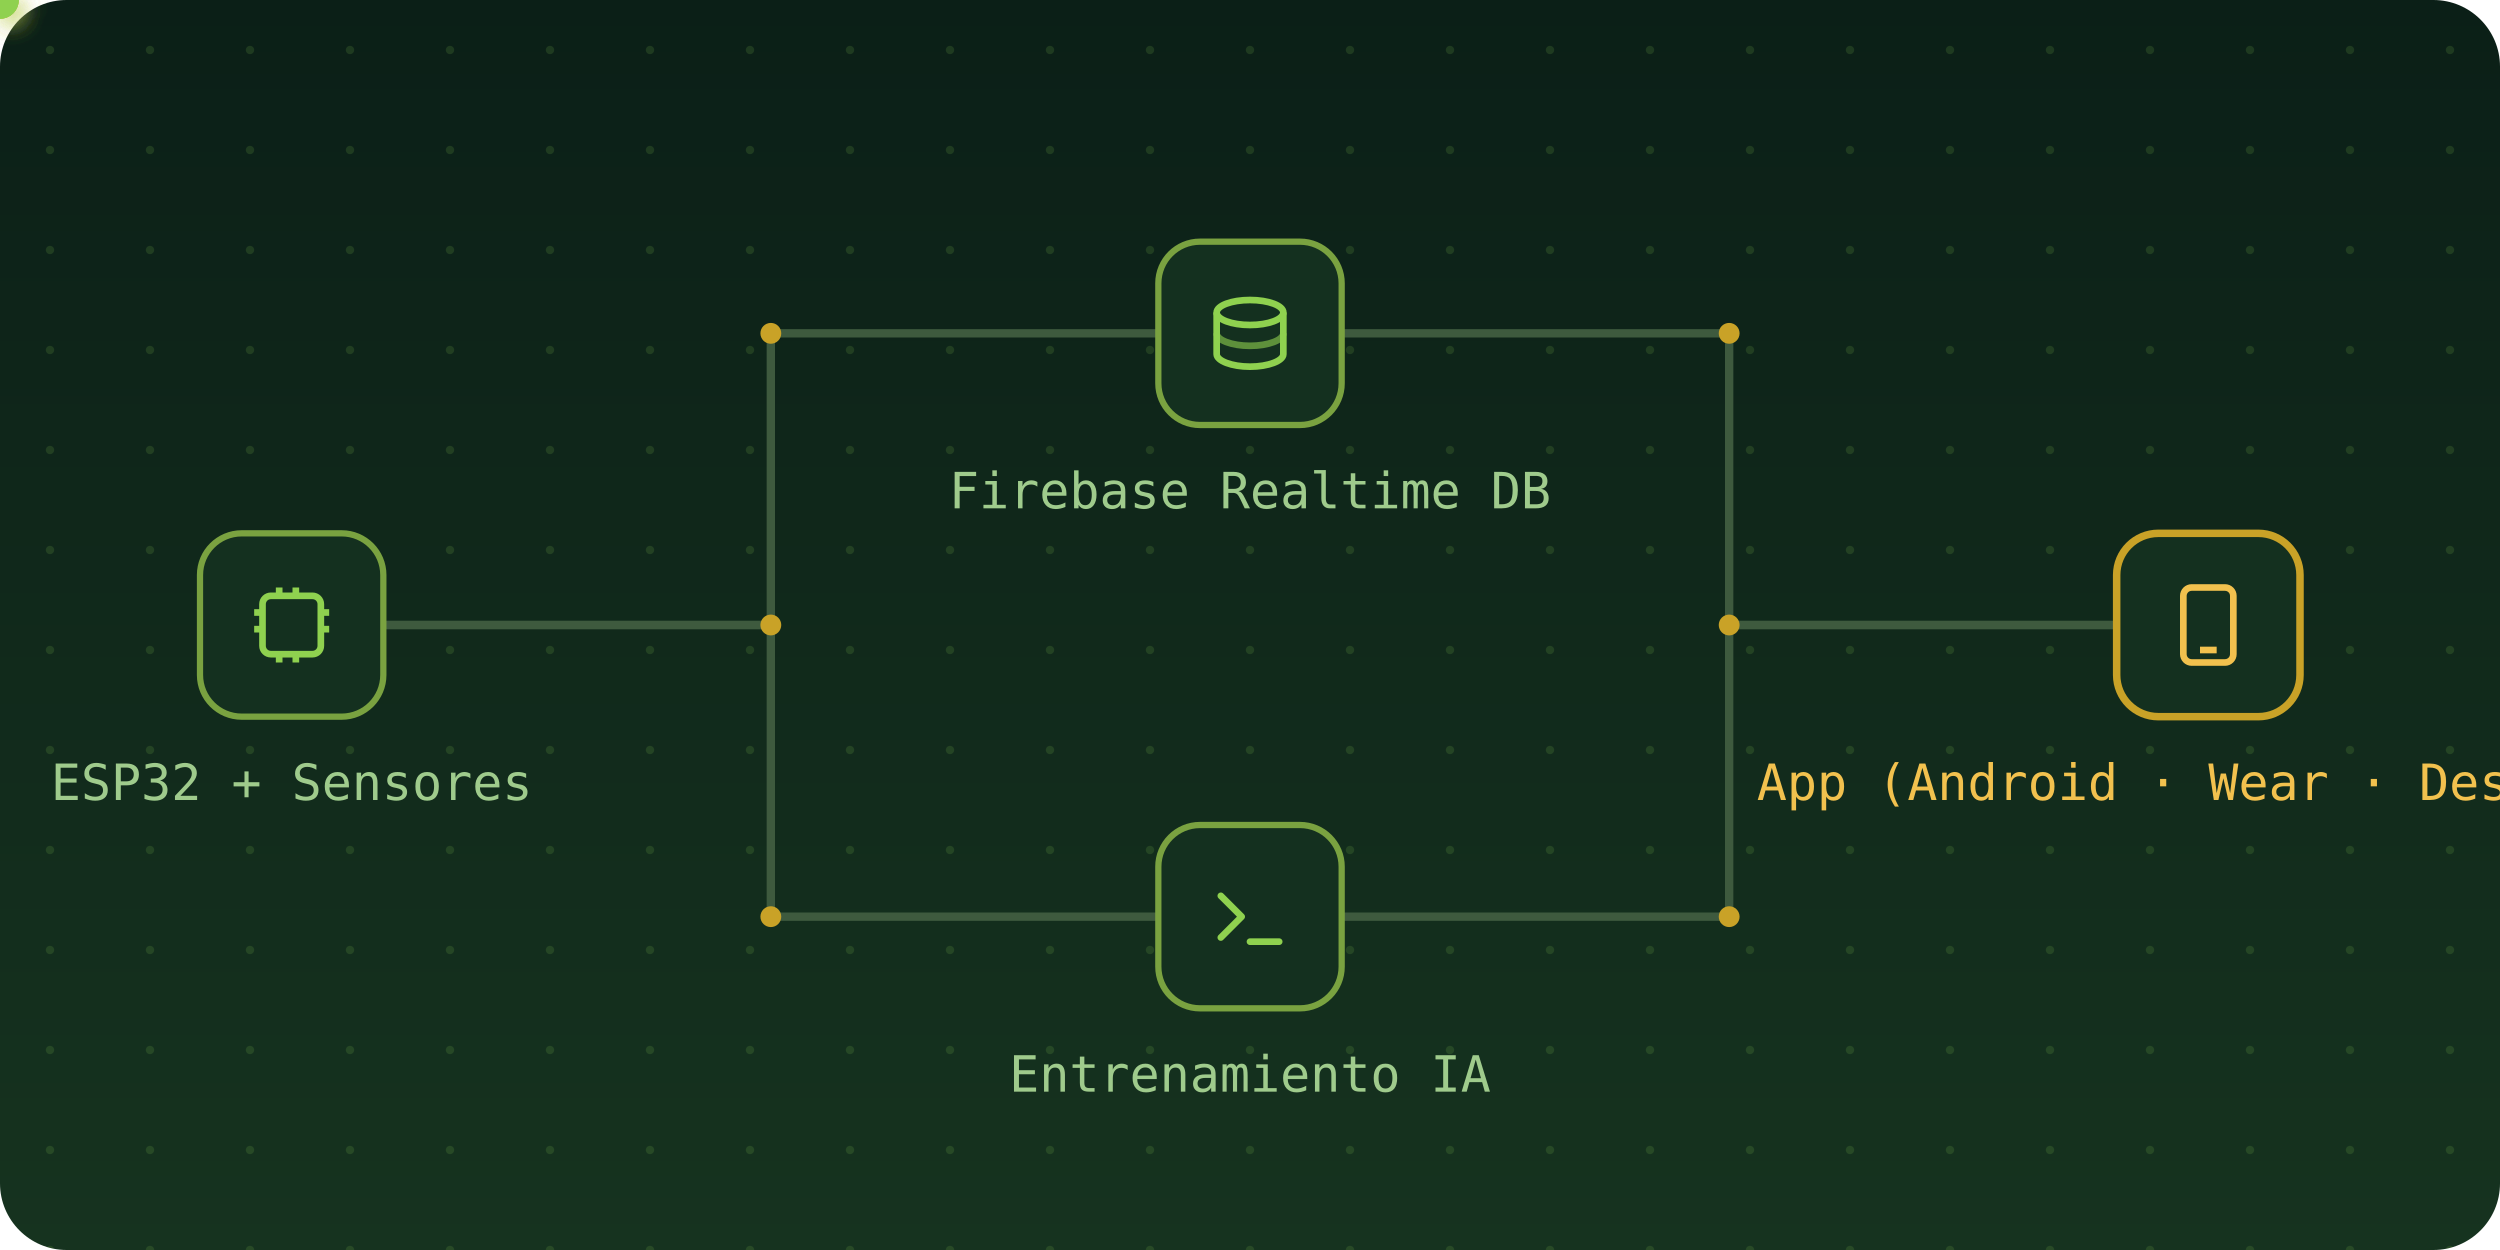
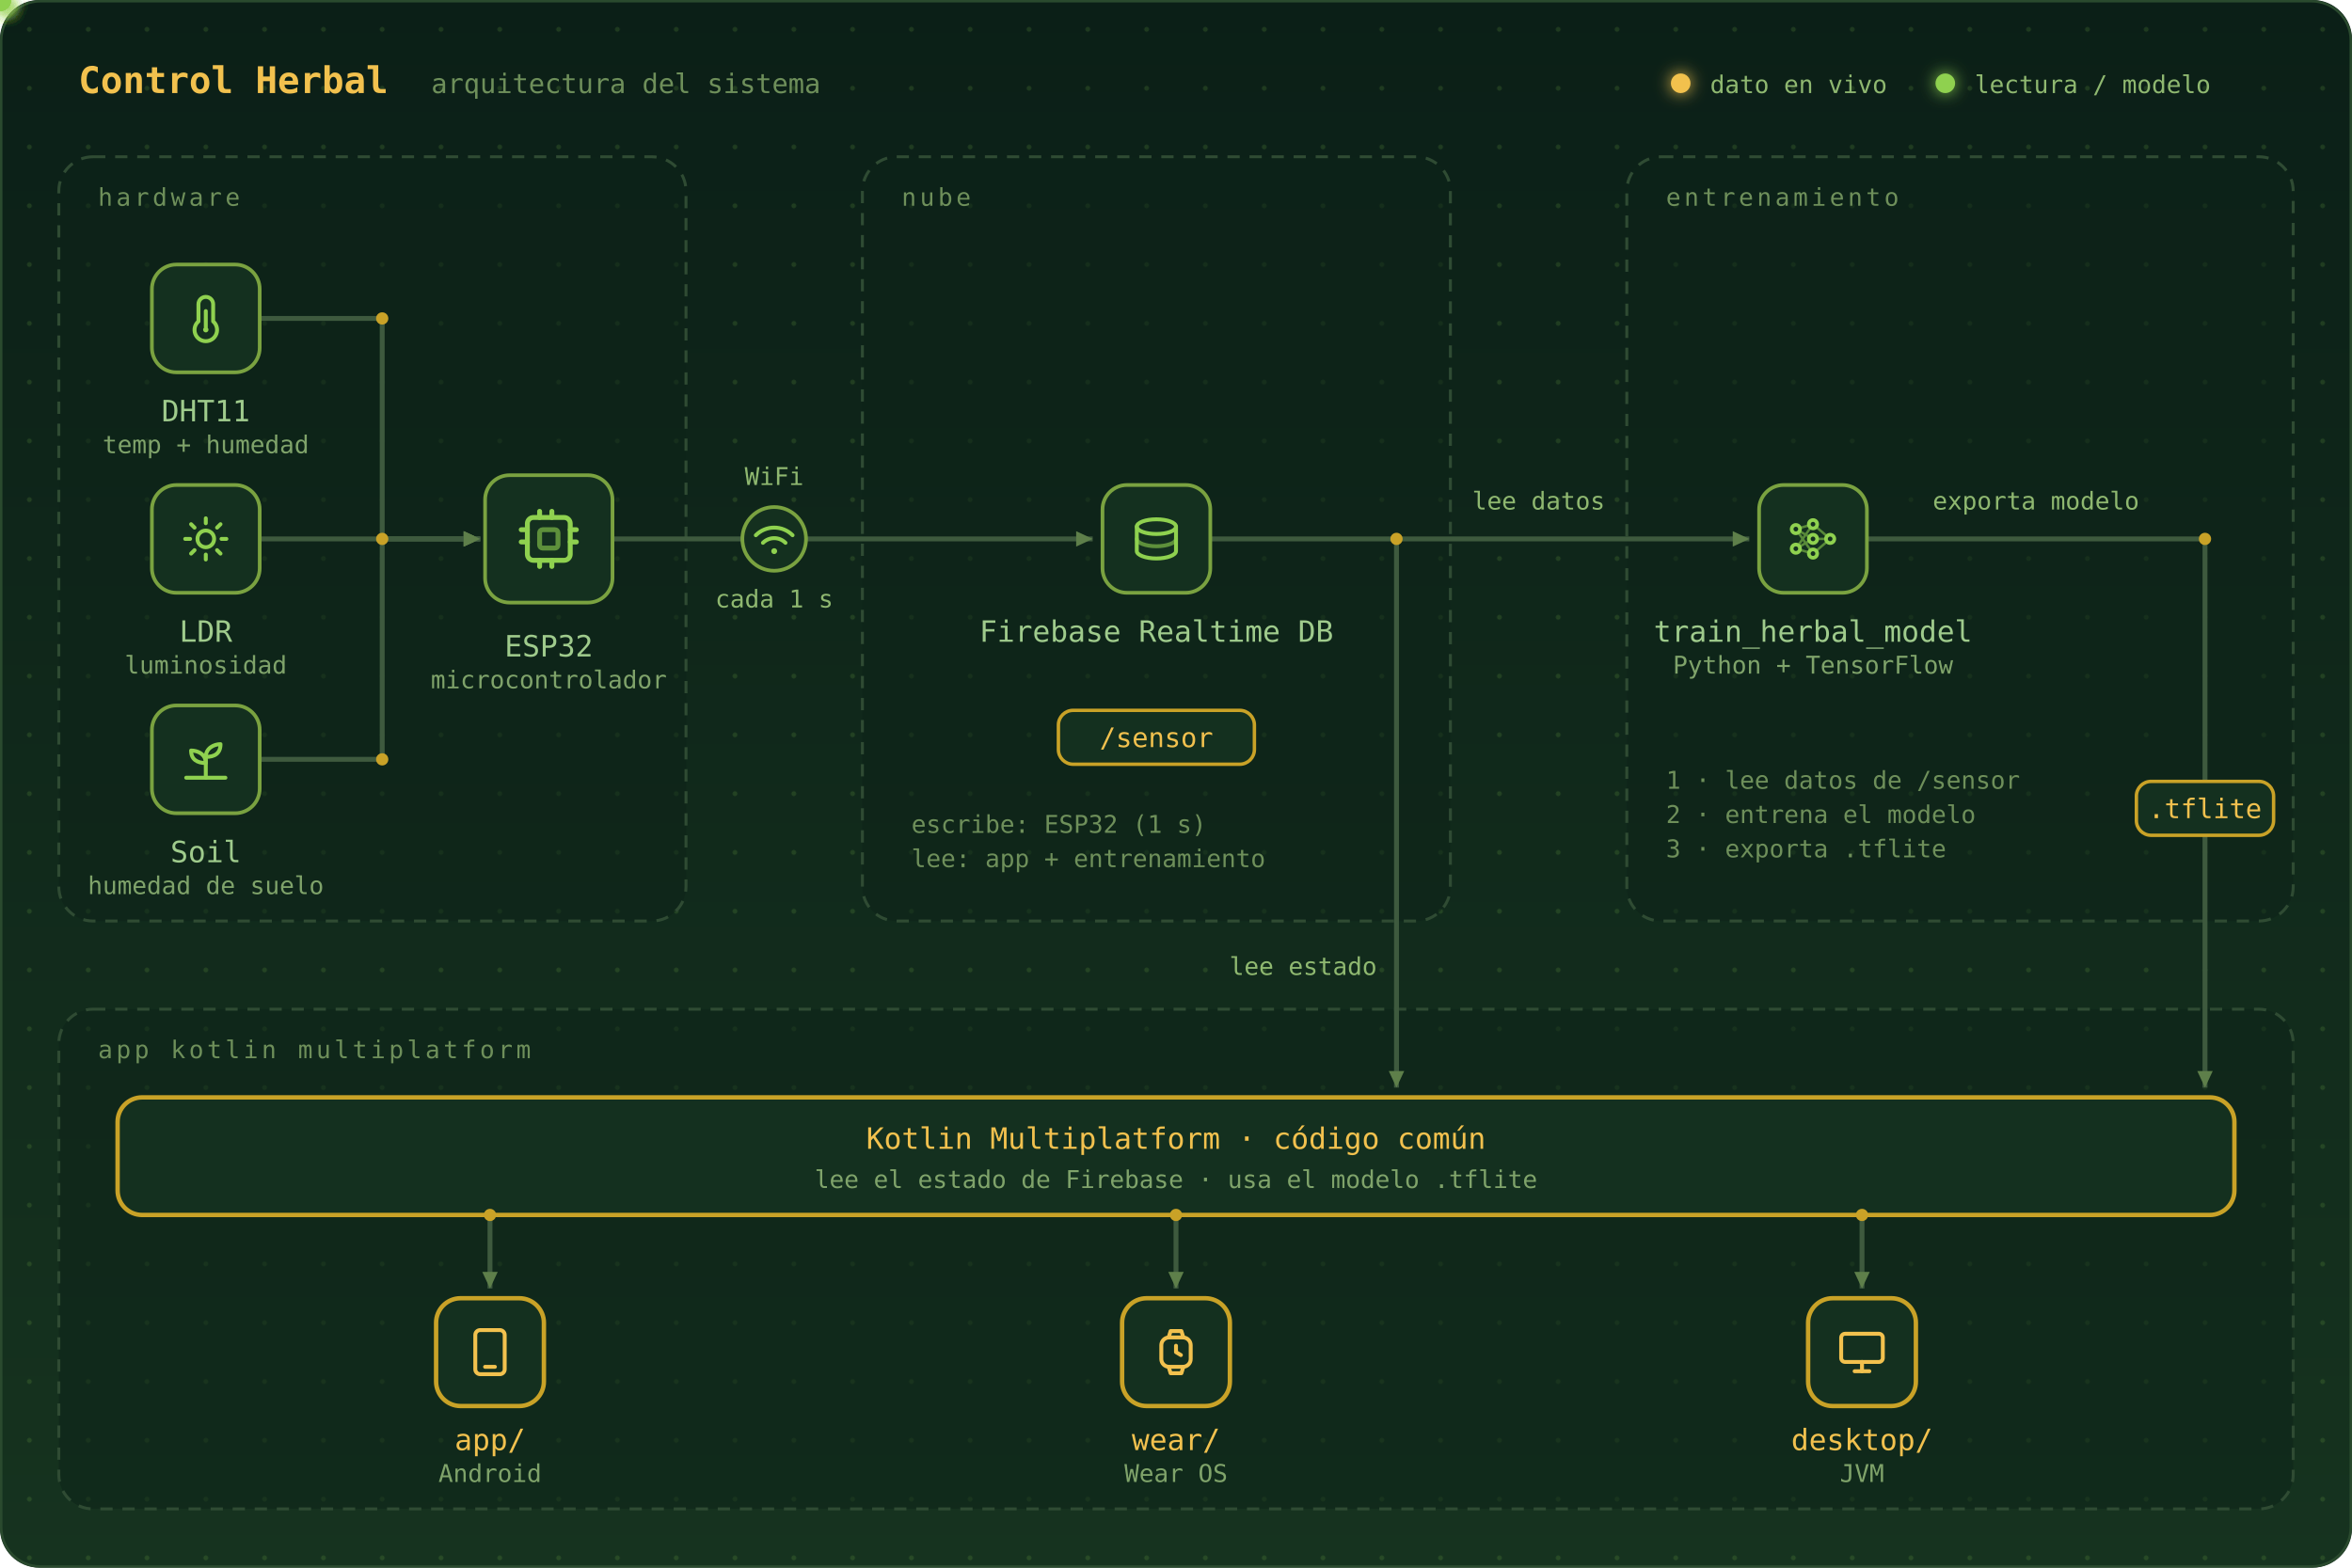
- <svg xmlns="http://www.w3.org/2000/svg" viewBox="0 0 600 300">
+ <svg xmlns="http://www.w3.org/2000/svg" viewBox="0 0 960 640" role="img" aria-labelledby="t d">
  <defs>
    <linearGradient id="boardBg" x1="0" y1="0" x2="0" y2="1">
      <stop offset="0%" stop-color="#0B1F17" />
      <stop offset="100%" stop-color="#16331F" />
    </linearGradient>
    <pattern id="grid" width="24" height="24" patternUnits="userSpaceOnUse">
      <circle cx="12" cy="12" r="1" fill="#8FD14F" opacity="0.15" />
    </pattern>
    <filter id="glow" x="-200%" y="-200%" width="500%" height="500%">
      <feGaussianBlur stdDeviation="3.2" result="blur" />
      <feMerge>
        <feMergeNode in="blur" />
        <feMergeNode in="SourceGraphic" />
      </feMerge>
    </filter>
+     <marker id="arr" viewBox="0 0 10 10" refX="9" refY="5" markerWidth="9" markerHeight="9" markerUnits="userSpaceOnUse" orient="auto">
+       <path d="M1.5,1.5 L9,5 L1.5,8.5 Z" fill="#5E7F4A" />
+     </marker>
+     <style>
+       text { font-family: 'Fira Code','JetBrains Mono','SF Mono',Consolas,Menlo,monospace; }
+       .node { fill:#14301F; stroke:#7AA240; stroke-width:1.5; }
+       .node.gold { stroke:#C9A227; stroke-width:1.8; }
+       .ico { stroke:#8FD14F; stroke-width:1.6; fill:none; stroke-linecap:round; stroke-linejoin:round; }
+       .ico.gold { stroke:#F2C14E; }
+       .lbl { font-size:12px; fill:#9FCB8C; text-anchor:middle; }
+       .lbl.g { fill:#F2C14E; }
+       .sub { font-size:10px; fill:#7FA36A; text-anchor:middle; }
+       .zone { fill:#0E2419; fill-opacity:.55; stroke:#2F4B33; stroke-width:1.2; stroke-dasharray:5 4; }
+       .zlabel { font-size:10px; fill:#6E8F5A; letter-spacing:1.4px; }
+       .edge { font-size:10px; fill:#8FB870; text-anchor:middle; }
+       .note { font-size:10px; fill:#6E8F5A; }
+       .trace { fill:none; stroke:#3E5A3E; stroke-width:2; stroke-linejoin:round; }
+     </style>
  </defs>
-   <rect width="600" height="300" rx="16" fill="url(#boardBg)" />
-   <rect width="600" height="300" rx="16" fill="url(#grid)" />
-   <g fill="none" stroke="#3E5A3E" stroke-width="2">
-     <path id="p1" d="M92,150 L185,150 L185,80 L278,80" />
-     <path id="p2" d="M92,150 L185,150 L185,220 L278,220" />
-     <path id="p3" d="M322,80 L415,80 L415,150 L508,150" />
-     <path id="p4" d="M322,220 L415,220 L415,150 L508,150" />
+   <rect width="960" height="640" rx="16" fill="url(#boardBg)" />
+   <rect width="960" height="640" rx="16" fill="url(#grid)" />
+   <rect x="0.5" y="0.5" width="959" height="639" rx="16" fill="none" stroke="#2A4A2E" />
+   <text x="32" y="38" font-size="15" font-weight="700" fill="#F2C14E">Control Herbal</text>
+   <text x="176" y="38" font-size="11" fill="#6E8F5A">arquitectura del sistema</text>
+   <circle cx="686" cy="34" r="4" fill="#F2C14E" filter="url(#glow)" />
+   <text x="698" y="38" font-size="10" fill="#8FB870">dato en vivo</text>
+   <circle cx="794" cy="34" r="4" fill="#8FD14F" filter="url(#glow)" />
+   <text x="806" y="38" font-size="10" fill="#8FB870">lectura / modelo</text>
+   <rect class="zone" x="24" y="64" width="256" height="312" rx="14" />
+   <text class="zlabel" x="40" y="84">hardware</text>
+   <rect class="zone" x="352" y="64" width="240" height="312" rx="14" />
+   <text class="zlabel" x="368" y="84">nube</text>
+   <rect class="zone" x="664" y="64" width="272" height="312" rx="14" />
+   <text class="zlabel" x="680" y="84">entrenamiento</text>
+   <rect class="zone" x="24" y="412" width="912" height="204" rx="14" />
+   <text class="zlabel" x="40" y="432">app kotlin multiplatform</text>
+   <g class="trace" marker-end="url(#arr)">
+     <path id="s1" d="M106,130 L156,130 L156,220 L196,220" />
+     <path id="s2" d="M106,220 L196,220" />
+     <path id="s3" d="M106,310 L156,310 L156,220 L196,220" />
+     <path id="wifi" d="M250,220 L446,220" />
+     <path id="fb_train" d="M494,220 L714,220" />
+     <path id="fb_app" d="M570,220 L570,444" />
+     <path id="export" d="M762,220 L900,220 L900,444" />
+     <path id="a1" d="M200,496 L200,526" />
+     <path id="a2" d="M480,496 L480,526" />
+     <path id="a3" d="M760,496 L760,526" />
  </g>
  <g fill="#C9A227">
-     <circle cx="185" cy="150" r="2.5" />
-     <circle cx="185" cy="80" r="2.5" />
-     <circle cx="185" cy="220" r="2.5" />
-     <circle cx="415" cy="80" r="2.5" />
-     <circle cx="415" cy="220" r="2.5" />
-     <circle cx="415" cy="150" r="2.5" />
-   </g>
-   <circle r="4.5" fill="#F2C14E" filter="url(#glow)">
-     <animateMotion dur="2.4s" repeatCount="indefinite">
-       <mpath href="#p1" />
+     <circle cx="156" cy="130" r="2.5" />
+     <circle cx="156" cy="220" r="2.5" />
+     <circle cx="156" cy="310" r="2.5" />
+     <circle cx="570" cy="220" r="2.5" />
+     <circle cx="900" cy="220" r="2.5" />
+   </g>
+   <circle r="4.5" fill="#8FD14F" filter="url(#glow)">
+     <animateMotion dur="2.4s" begin="0s" repeatCount="indefinite">
+       <mpath href="#s1" />
    </animateMotion>
  </circle>
  <circle r="4.5" fill="#F2C14E" filter="url(#glow)">
    <animateMotion dur="2.4s" begin="0.4s" repeatCount="indefinite">
-       <mpath href="#p2" />
-     </animateMotion>
-   </circle>
-   <circle r="4.5" fill="#8FD14F" filter="url(#glow)">
-     <animateMotion dur="2s" begin="1.1s" repeatCount="indefinite">
-       <mpath href="#p3" />
-     </animateMotion>
-   </circle>
-   <circle r="4.5" fill="#8FD14F" filter="url(#glow)">
-     <animateMotion dur="2s" begin="1.5s" repeatCount="indefinite">
-       <mpath href="#p4" />
-     </animateMotion>
-   </circle>
-   <g transform="translate(70,150)">
-     <rect x="-22" y="-22" width="44" height="44" rx="10" fill="#14301F" stroke="#7AA240" stroke-width="1.5" />
-     <g transform="translate(-9,-9)" stroke="#8FD14F" stroke-width="1.6" fill="none">
+       <mpath href="#s2" />
+     </animateMotion>
+   </circle>
+   <circle r="4.5" fill="#8FD14F" filter="url(#glow)">
+     <animateMotion dur="2.4s" begin="0.8s" repeatCount="indefinite">
+       <mpath href="#s3" />
+     </animateMotion>
+   </circle>
+   <circle r="4.5" fill="#8FD14F" filter="url(#glow)">
+     <animateMotion dur="1s" begin="0.2s" repeatCount="indefinite">
+       <mpath href="#wifi" />
+     </animateMotion>
+   </circle>
+   <circle r="4.5" fill="#8FD14F" filter="url(#glow)">
+     <animateMotion dur="2.2s" begin="0.6s" repeatCount="indefinite">
+       <mpath href="#fb_train" />
+     </animateMotion>
+   </circle>
+   <circle r="4.5" fill="#8FD14F" filter="url(#glow)">
+     <animateMotion dur="2.6s" begin="1.1s" repeatCount="indefinite">
+       <mpath href="#fb_app" />
+     </animateMotion>
+   </circle>
+   <circle r="4.5" fill="#8FD14F" filter="url(#glow)">
+     <animateMotion dur="2.6s" begin="1.5s" repeatCount="indefinite">
+       <mpath href="#export" />
+     </animateMotion>
+   </circle>
+   <circle r="4.5" fill="#8FD14F" filter="url(#glow)">
+     <animateMotion dur="1.2s" begin="0.3s" repeatCount="indefinite">
+       <mpath href="#a1" />
+     </animateMotion>
+   </circle>
+   <circle r="4.5" fill="#8FD14F" filter="url(#glow)">
+     <animateMotion dur="1.2s" begin="0.6s" repeatCount="indefinite">
+       <mpath href="#a2" />
+     </animateMotion>
+   </circle>
+   <circle r="4.5" fill="#8FD14F" filter="url(#glow)">
+     <animateMotion dur="1.2s" begin="0.9s" repeatCount="indefinite">
+       <mpath href="#a3" />
+     </animateMotion>
+   </circle>
+   <text class="edge" x="316" y="198">WiFi</text>
+   <text class="edge" x="316" y="248">cada 1 s</text>
+   <text class="edge" x="628" y="208">lee datos</text>
+   <text class="edge" x="831" y="208">exporta modelo</text>
+   <text class="edge" x="562" y="398" style="text-anchor:end">lee estado</text>
+   <g transform="translate(316,220)">
+     <circle r="13" class="node" />
+     <g class="ico" stroke-width="1.5">
+       <path d="M-7.5,-1.5 A10.6,10.6 0 0 1 7.5,-1.5" />
+       <path d="M-4.6,1.6 A6.5,6.5 0 0 1 4.6,1.6" />
+       <circle cx="0" cy="5" r="1.2" fill="#8FD14F" stroke="none" />
+     </g>
+   </g>
+   <g transform="translate(84,130)">
+     <rect class="node" x="-22" y="-22" width="44" height="44" rx="10" />
+     <g transform="translate(-9,-9)" class="ico">
+       <path d="M6,10.2 V3.2 a3,3 0 0 1 6,0 V10.2 a4.6,4.6 0 1 1 -6,0 Z" />
+       <line x1="9" y1="6" x2="9" y2="12.5" />
+       <circle cx="9" cy="13.6" r="1.1" fill="#8FD14F" stroke="none" />
+     </g>
+     <text class="lbl" x="0" y="42">DHT11</text>
+     <text class="sub" x="0" y="55">temp + humedad</text>
+   </g>
+   <g transform="translate(84,220)">
+     <rect class="node" x="-22" y="-22" width="44" height="44" rx="10" />
+     <g transform="translate(-9,-9)" class="ico">
+       <circle cx="9" cy="9" r="3.4" />
+       <line x1="9" y1="0.6" x2="9" y2="2.6" />
+       <line x1="9" y1="15.4" x2="9" y2="17.4" />
+       <line x1="0.6" y1="9" x2="2.6" y2="9" />
+       <line x1="15.4" y1="9" x2="17.4" y2="9" />
+       <line x1="3" y1="3" x2="4.4" y2="4.4" />
+       <line x1="13.6" y1="13.6" x2="15" y2="15" />
+       <line x1="15" y1="3" x2="13.6" y2="4.4" />
+       <line x1="4.4" y1="13.6" x2="3" y2="15" />
+     </g>
+     <text class="lbl" x="0" y="42">LDR</text>
+     <text class="sub" x="0" y="55">luminosidad</text>
+   </g>
+   <g transform="translate(84,310)">
+     <rect class="node" x="-22" y="-22" width="44" height="44" rx="10" />
+     <g transform="translate(-9,-9)" class="ico">
+       <line x1="1" y1="16.5" x2="17" y2="16.5" />
+       <path d="M9,16.5 V8" />
+       <path d="M9,10.5 C9,6.8 5.6,5.4 3,5.4 C3,9 5.4,10.5 9,10.5 Z" />
+       <path d="M9,8 C9,4.4 12.4,2.8 15,2.8 C15,6.6 12.6,8 9,8 Z" />
+     </g>
+     <text class="lbl" x="0" y="42">Soil</text>
+     <text class="sub" x="0" y="55">humedad de suelo</text>
+   </g>
+   <g transform="translate(224,220)">
+     <rect class="node" x="-26" y="-26" width="52" height="52" rx="10" />
+     <g transform="translate(-11.25,-11.25) scale(1.25)" class="ico">
      <rect x="2" y="2" width="14" height="14" rx="2" />
+       <rect x="6" y="6" width="6" height="6" rx="1" opacity="0.6" />
      <line x1="0" y1="6" x2="2" y2="6" />
      <line x1="0" y1="10" x2="2" y2="10" />
      <line x1="16" y1="6" x2="18" y2="6" />
      <line x1="16" y1="10" x2="18" y2="10" />
      <line x1="6" y1="0" x2="6" y2="2" />
      <line x1="10" y1="0" x2="10" y2="2" />
      <line x1="6" y1="16" x2="6" y2="18" />
      <line x1="10" y1="16" x2="10" y2="18" />
    </g>
-     <text x="0" y="42" text-anchor="middle" font-family="'Fira Code',monospace" font-size="12" fill="#9FCB8C">ESP32 + Sensores</text>
-   </g>
-   <g transform="translate(300,80)">
-     <rect x="-22" y="-22" width="44" height="44" rx="10" fill="#14301F" stroke="#7AA240" stroke-width="1.5" />
-     <g transform="translate(-8,-8)" stroke="#8FD14F" stroke-width="1.6" fill="none">
+     <text class="lbl" x="0" y="48">ESP32</text>
+     <text class="sub" x="0" y="61">microcontrolador</text>
+   </g>
+   <g transform="translate(472,220)">
+     <rect class="node" x="-22" y="-22" width="44" height="44" rx="10" />
+     <g transform="translate(-8,-8)" class="ico">
      <ellipse cx="8" cy="3" rx="8" ry="3" />
      <path d="M0,3 L0,13 C0,14.6 3.6,16 8,16 C12.4,16 16,14.6 16,13 L16,3" />
      <path d="M0,8 C0,9.6 3.6,11 8,11 C12.4,11 16,9.6 16,8" opacity="0.6" />
    </g>
-     <text x="0" y="42" text-anchor="middle" font-family="'Fira Code',monospace" font-size="12" fill="#9FCB8C">Firebase Realtime DB</text>
-   </g>
-   <g transform="translate(300,220)">
-     <rect x="-22" y="-22" width="44" height="44" rx="10" fill="#14301F" stroke="#7AA240" stroke-width="1.5" />
-     <g transform="translate(-9,-9)" stroke="#8FD14F" stroke-width="1.6" fill="none" stroke-linecap="round" stroke-linejoin="round">
-       <path d="M2,4 L7,9 L2,14" />
-       <line x1="9" y1="15" x2="16" y2="15" />
-     </g>
-     <text x="0" y="42" text-anchor="middle" font-family="'Fira Code',monospace" font-size="12" fill="#9FCB8C">Entrenamiento IA</text>
-   </g>
-   <g transform="translate(530,150)">
-     <rect x="-22" y="-22" width="44" height="44" rx="10" fill="#14301F" stroke="#C9A227" stroke-width="1.8" />
-     <g transform="translate(-6,-9)" stroke="#F2C14E" stroke-width="1.6" fill="none">
+     <text class="lbl" x="0" y="42">Firebase Realtime DB</text>
+   </g>
+   <g transform="translate(472,301)">
+     <rect x="-40" y="-11" width="80" height="22" rx="6" class="node gold" style="stroke-width:1.4" />
+     <text x="0" y="4" class="lbl g" style="font-size:11px">/sensor</text>
+   </g>
+   <text class="note" x="372" y="340">escribe: ESP32 (1 s)</text>
+   <text class="note" x="372" y="354">lee: app + entrenamiento</text>
+   <g transform="translate(740,220)">
+     <rect class="node" x="-22" y="-22" width="44" height="44" rx="10" />
+     <g transform="translate(-9,-9)" class="ico">
+       <g opacity="0.55" stroke-width="1">
+         <line x1="2" y1="5" x2="9" y2="3" />
+         <line x1="2" y1="5" x2="9" y2="9" />
+         <line x1="2" y1="5" x2="9" y2="15" />
+         <line x1="2" y1="13" x2="9" y2="3" />
+         <line x1="2" y1="13" x2="9" y2="9" />
+         <line x1="2" y1="13" x2="9" y2="15" />
+         <line x1="9" y1="3" x2="16" y2="9" />
+         <line x1="9" y1="9" x2="16" y2="9" />
+         <line x1="9" y1="15" x2="16" y2="9" />
+       </g>
+       <g fill="#14301F" stroke-width="1.5">
+         <circle cx="2" cy="5" r="1.7" />
+         <circle cx="2" cy="13" r="1.7" />
+         <circle cx="9" cy="3" r="1.7" />
+         <circle cx="9" cy="9" r="1.7" />
+         <circle cx="9" cy="15" r="1.7" />
+         <circle cx="16" cy="9" r="1.7" />
+       </g>
+     </g>
+     <text class="lbl" x="0" y="42">train_herbal_model</text>
+     <text class="sub" x="0" y="55">Python + TensorFlow</text>
+   </g>
+   <g transform="translate(900,330)">
+     <rect x="-28" y="-11" width="56" height="22" rx="6" class="node gold" style="stroke-width:1.4" />
+     <text x="0" y="4" class="lbl g" style="font-size:11px">.tflite</text>
+   </g>
+   <text class="note" x="680" y="322">1 · lee datos de /sensor</text>
+   <text class="note" x="680" y="336">2 · entrena el modelo</text>
+   <text class="note" x="680" y="350">3 · exporta .tflite</text>
+   <g>
+     <rect x="48" y="448" width="864" height="48" rx="10" class="node gold" />
+     <text class="lbl g" x="480" y="469">Kotlin Multiplatform · código común</text>
+     <text class="sub" x="480" y="485">lee el estado de Firebase · usa el modelo .tflite</text>
+   </g>
+   <g fill="#C9A227">
+     <circle cx="200" cy="496" r="2.5" />
+     <circle cx="480" cy="496" r="2.5" />
+     <circle cx="760" cy="496" r="2.5" />
+   </g>
+   <g transform="translate(200,552)">
+     <rect class="node gold" x="-22" y="-22" width="44" height="44" rx="10" />
+     <g transform="translate(-6,-9)" class="ico gold">
      <rect x="0" y="0" width="12" height="18" rx="2" />
      <line x1="4" y1="15" x2="8" y2="15" />
    </g>
-     <text x="0" y="42" text-anchor="middle" font-family="'Fira Code',monospace" font-size="12" fill="#F2C14E">App (Android · Wear · Desktop)</text>
+     <text class="lbl g" x="0" y="40">app/</text>
+     <text class="sub" x="0" y="53">Android</text>
+   </g>
+   <g transform="translate(480,552)">
+     <rect class="node gold" x="-22" y="-22" width="44" height="44" rx="10" />
+     <g transform="translate(-6,-9)" class="ico gold">
+       <rect x="0" y="3" width="12" height="12" rx="3.2" />
+       <path d="M3,3 L3.8,0.4 H8.2 L9,3" />
+       <path d="M3,15 L3.8,17.6 H8.2 L9,15" />
+       <path d="M6,6.4 V9 L8,10.2" />
+     </g>
+     <text class="lbl g" x="0" y="40">wear/</text>
+     <text class="sub" x="0" y="53">Wear OS</text>
+   </g>
+   <g transform="translate(760,552)">
+     <rect class="node gold" x="-22" y="-22" width="44" height="44" rx="10" />
+     <g transform="translate(-9,-9)" class="ico gold">
+       <rect x="0.5" y="1.5" width="17" height="11.5" rx="1.6" />
+       <line x1="6" y1="16.8" x2="12" y2="16.8" />
+       <line x1="9" y1="13" x2="9" y2="16.8" />
+     </g>
+     <text class="lbl g" x="0" y="40">desktop/</text>
+     <text class="sub" x="0" y="53">JVM</text>
  </g>
</svg>
